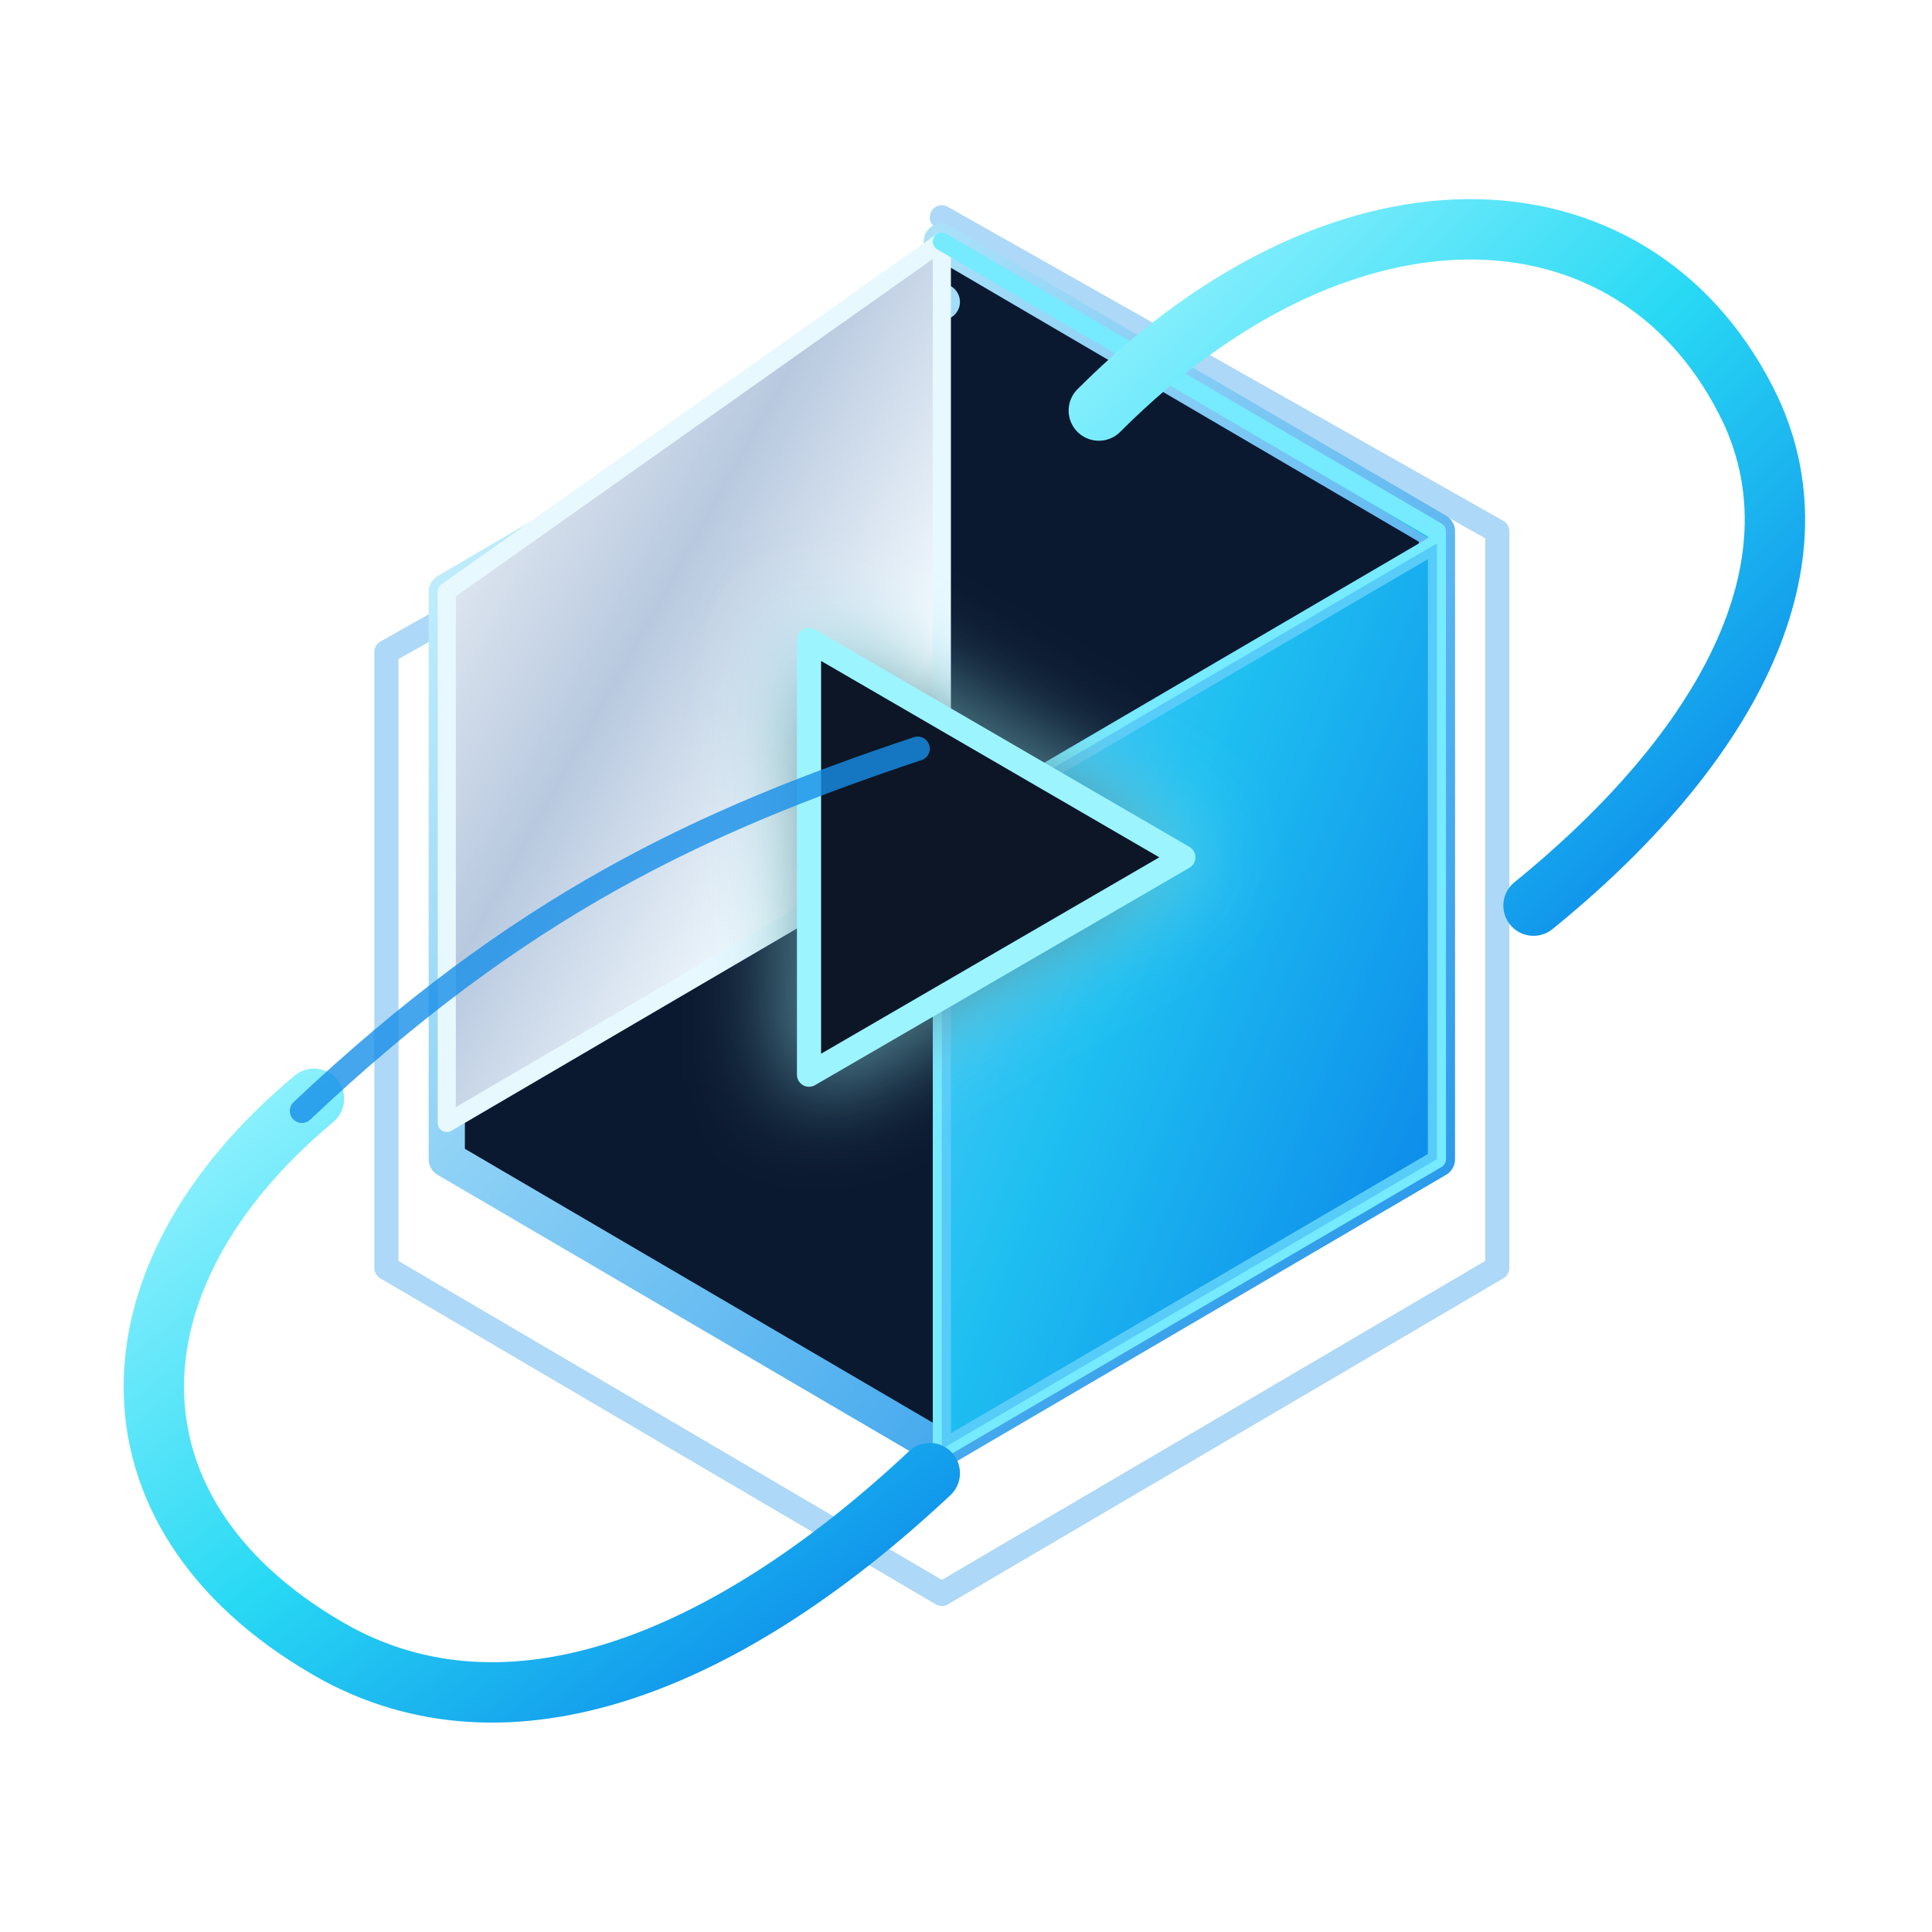
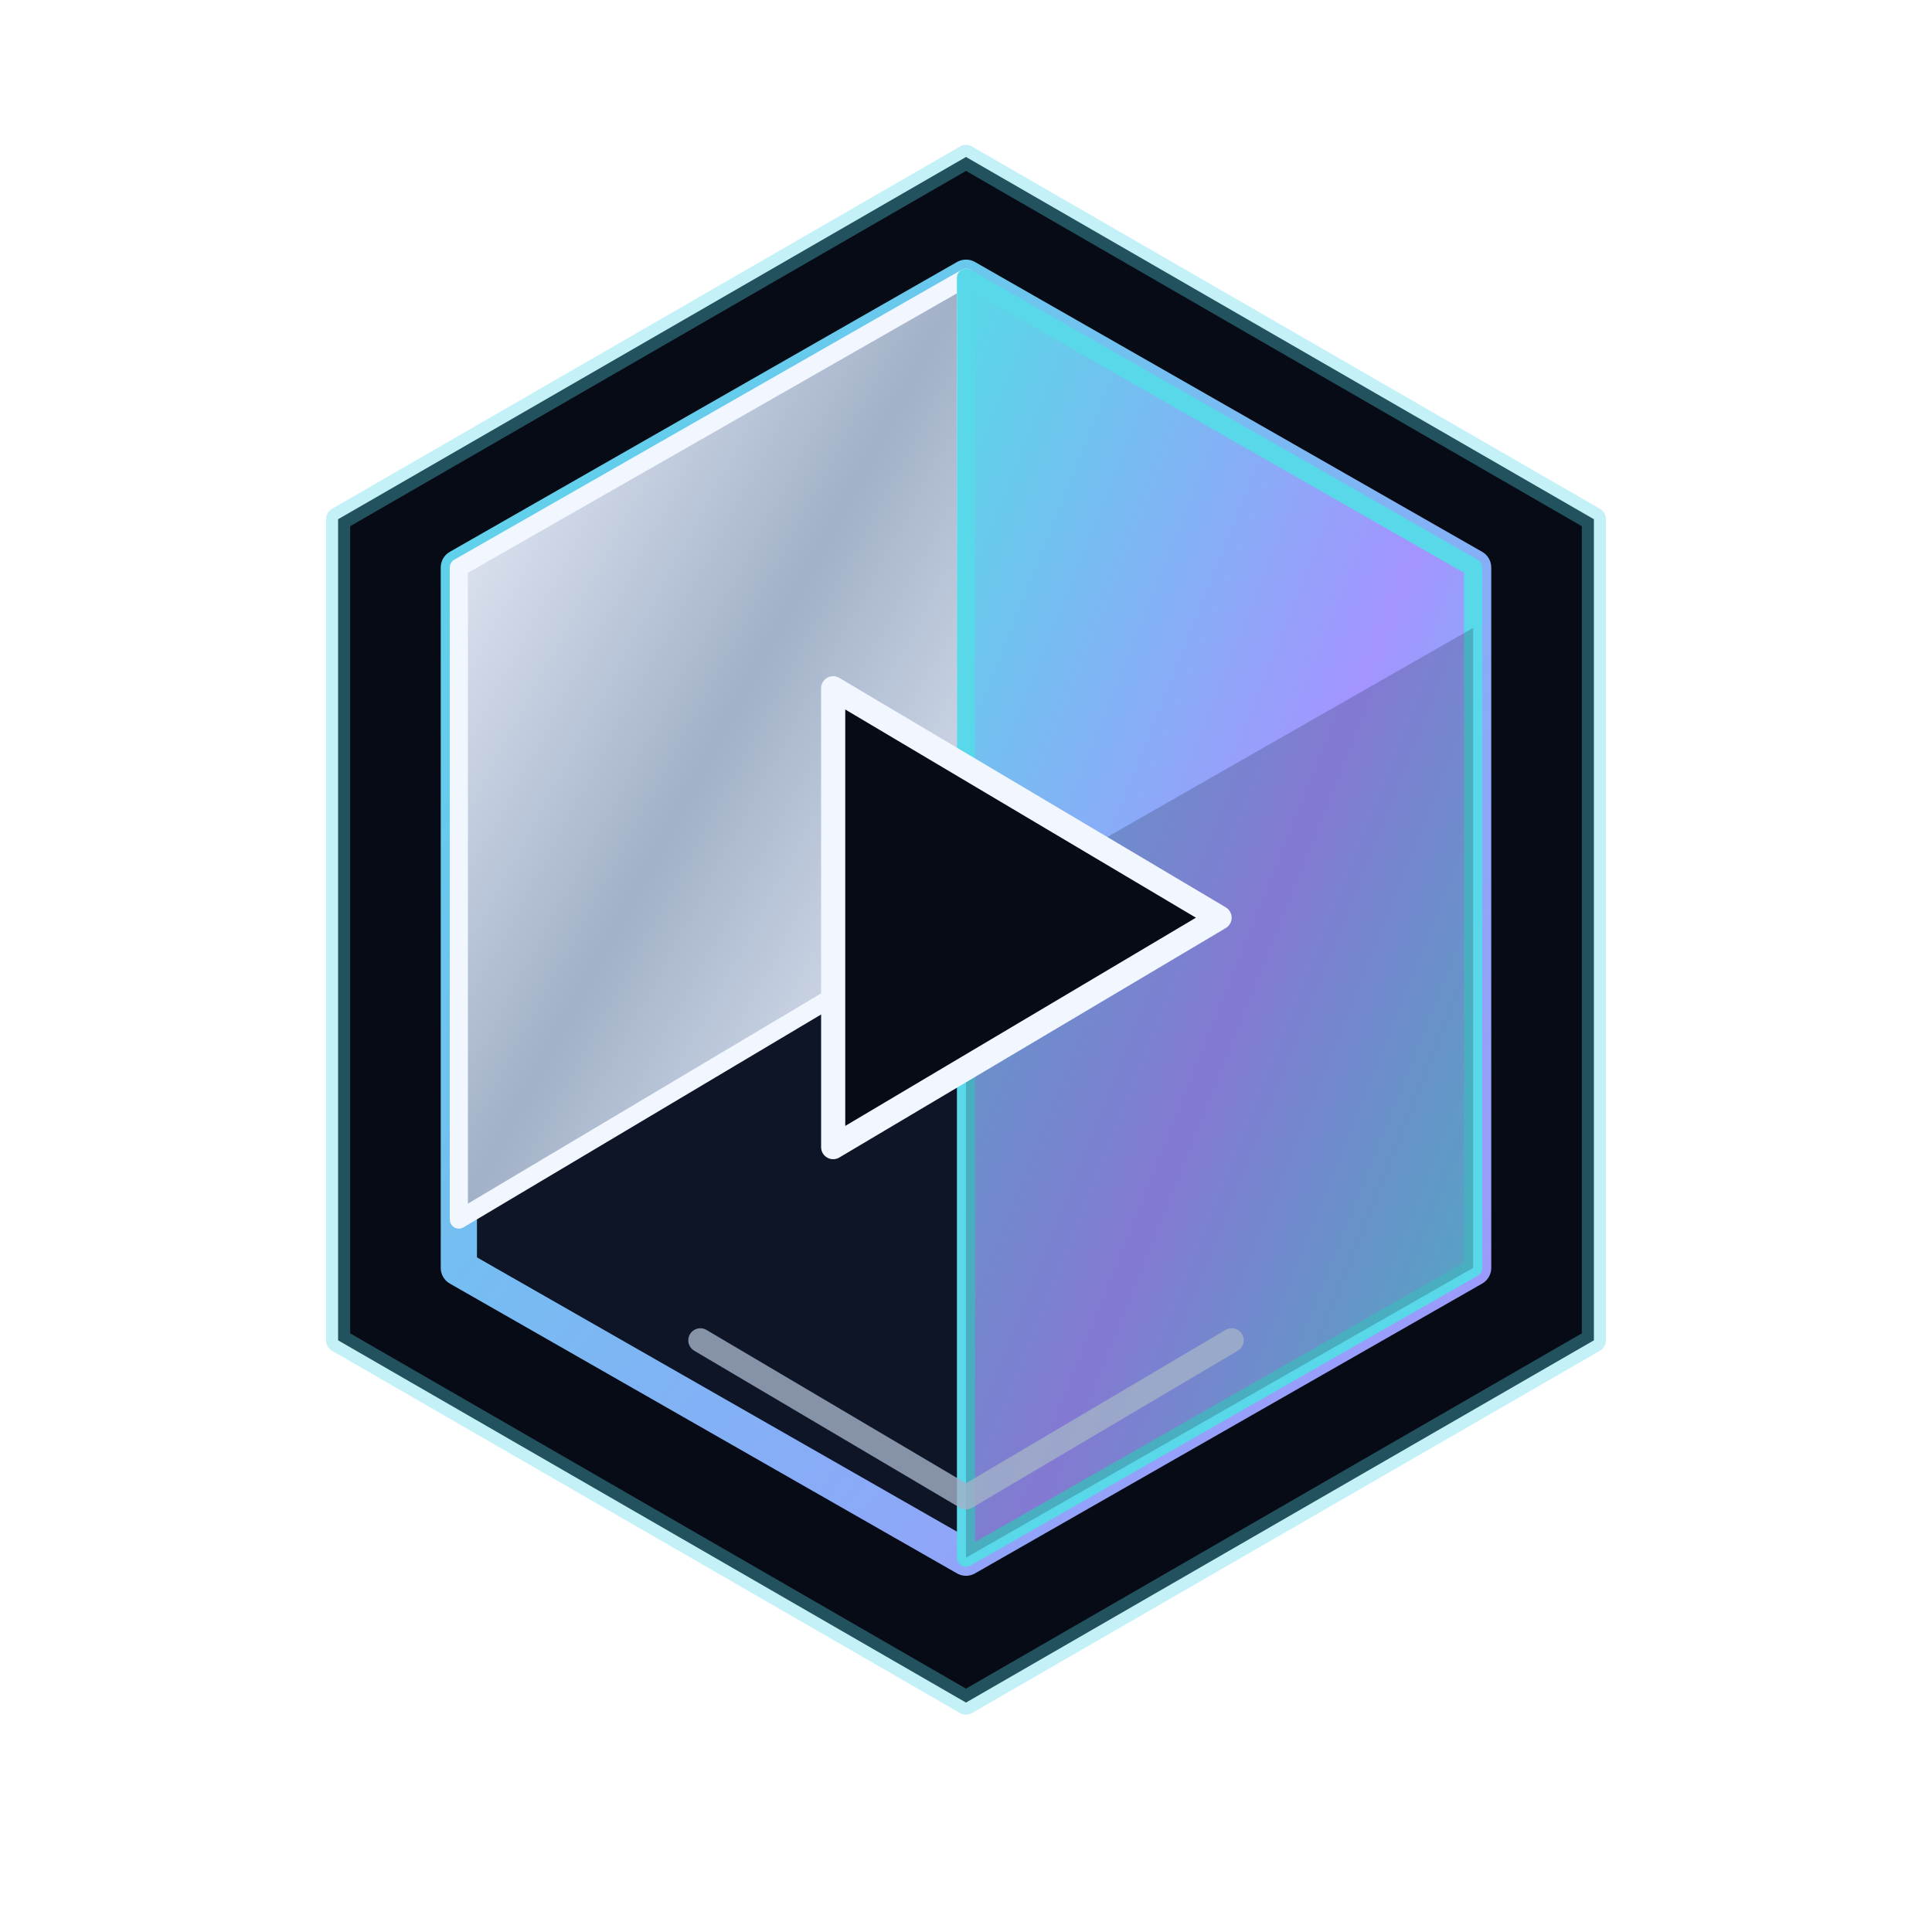
<svg xmlns="http://www.w3.org/2000/svg" viewBox="0 0 160 160" role="img" aria-labelledby="title desc">
  <defs>
    <linearGradient id="silver" x1="0" y1="0" x2="1" y2="1">
-       <stop offset="0" stop-color="#ffffff" />
-       <stop offset=".42" stop-color="#b8c9df" />
-       <stop offset=".72" stop-color="#f5fbff" />
-       <stop offset="1" stop-color="#7e9ab8" />
+       <stop offset="0" stop-color="#F2F6FF" />
+       <stop offset=".5" stop-color="#A2B1C8" />
+       <stop offset="1" stop-color="#F2F6FF" />
    </linearGradient>
    <linearGradient id="cyan" x1="0" y1="0" x2="1" y2="1">
-       <stop offset="0" stop-color="#9cf4ff" />
-       <stop offset=".48" stop-color="#28d9f4" />
-       <stop offset="1" stop-color="#087de8" />
+       <stop offset="0" stop-color="#58D8E8" />
+       <stop offset=".55" stop-color="#A394FF" />
+       <stop offset="1" stop-color="#58D8E8" />
    </linearGradient>
    <linearGradient id="edge" x1="0" y1="0" x2="1" y2="1">
-       <stop offset="0" stop-color="#d9fbff" />
-       <stop offset="1" stop-color="#168fe8" />
+       <stop offset="0" stop-color="#58D8E8" />
+       <stop offset="1" stop-color="#A394FF" />
    </linearGradient>
-     <filter id="glow" x="-60%" y="-60%" width="220%" height="220%">
-       <feGaussianBlur stdDeviation="4" result="blur" />
-       <feMerge>
-         <feMergeNode in="blur" />
-         <feMergeNode in="SourceGraphic" />
-       </feMerge>
-     </filter>
  </defs>
-   <g fill="none" stroke-linejoin="round" stroke-linecap="round">
-     <path d="M78 18 124 44 124 105 78 132 32 105 32 54 78 28" stroke="#168fe8" stroke-opacity=".35" stroke-width="2" />
-     <path d="M78 20 119 44 119 96 78 120 37 96 37 49 78 25" fill="#0b1930" stroke="url(#edge)" stroke-width="3" />
-     <path d="M78 20 78 69 37 93 37 49Z" fill="url(#silver)" stroke="#e8f8ff" stroke-width="1.5" />
-     <path d="M78 20 119 44 119 96 78 120 78 69 119 45" fill="url(#cyan)" stroke="#76eaff" stroke-width="1.5" />
-     <path d="M78 69 119 45 119 96 78 120Z" fill="#087de8" opacity=".28" />
-     <path d="M67 53 98 71 67 89Z" fill="#071426" stroke="#9cf4ff" stroke-width="2" filter="url(#glow)" />
-     <path d="M26 91C8 106 8 126 28 137 43 145 61 137 77 122" stroke="url(#cyan)" stroke-width="5" />
-     <path d="M91 34C112 13 136 15 145 34 151 47 143 62 127 75" stroke="url(#cyan)" stroke-width="5" />
-     <path d="M25 92C43 75 58 68 76 62" stroke="#168fe8" stroke-width="2" opacity=".8" />
+   <g stroke-linejoin="round" stroke-linecap="round">
+     <path d="M80 13 132 43 132 111 80 141 28 111 28 43Z" fill="#070B16" stroke="#58D8E8" stroke-opacity=".35" stroke-width="2" />
+     <path d="M80 23 122 47 122 105 80 129 38 105 38 47Z" fill="#0D1526" stroke="url(#edge)" stroke-width="3" />
+     <path d="M80 23 80 76 38 101 38 47Z" fill="url(#silver)" stroke="#F2F6FF" stroke-width="1.5" />
+     <path d="M80 23 122 47 122 105 80 129 80 76Z" fill="url(#cyan)" stroke="#58D8E8" stroke-width="1.5" />
+     <path d="M80 76 122 52 122 105 80 129Z" fill="#111D33" opacity=".22" />
+     <path d="M69 57 101 76 69 95Z" fill="#070B16" stroke="#F2F6FF" stroke-width="2" />
+     <path d="M58 111 80 124 102 111" fill="none" stroke="#A2B1C8" stroke-width="2" opacity=".8" />
  </g>
</svg>
